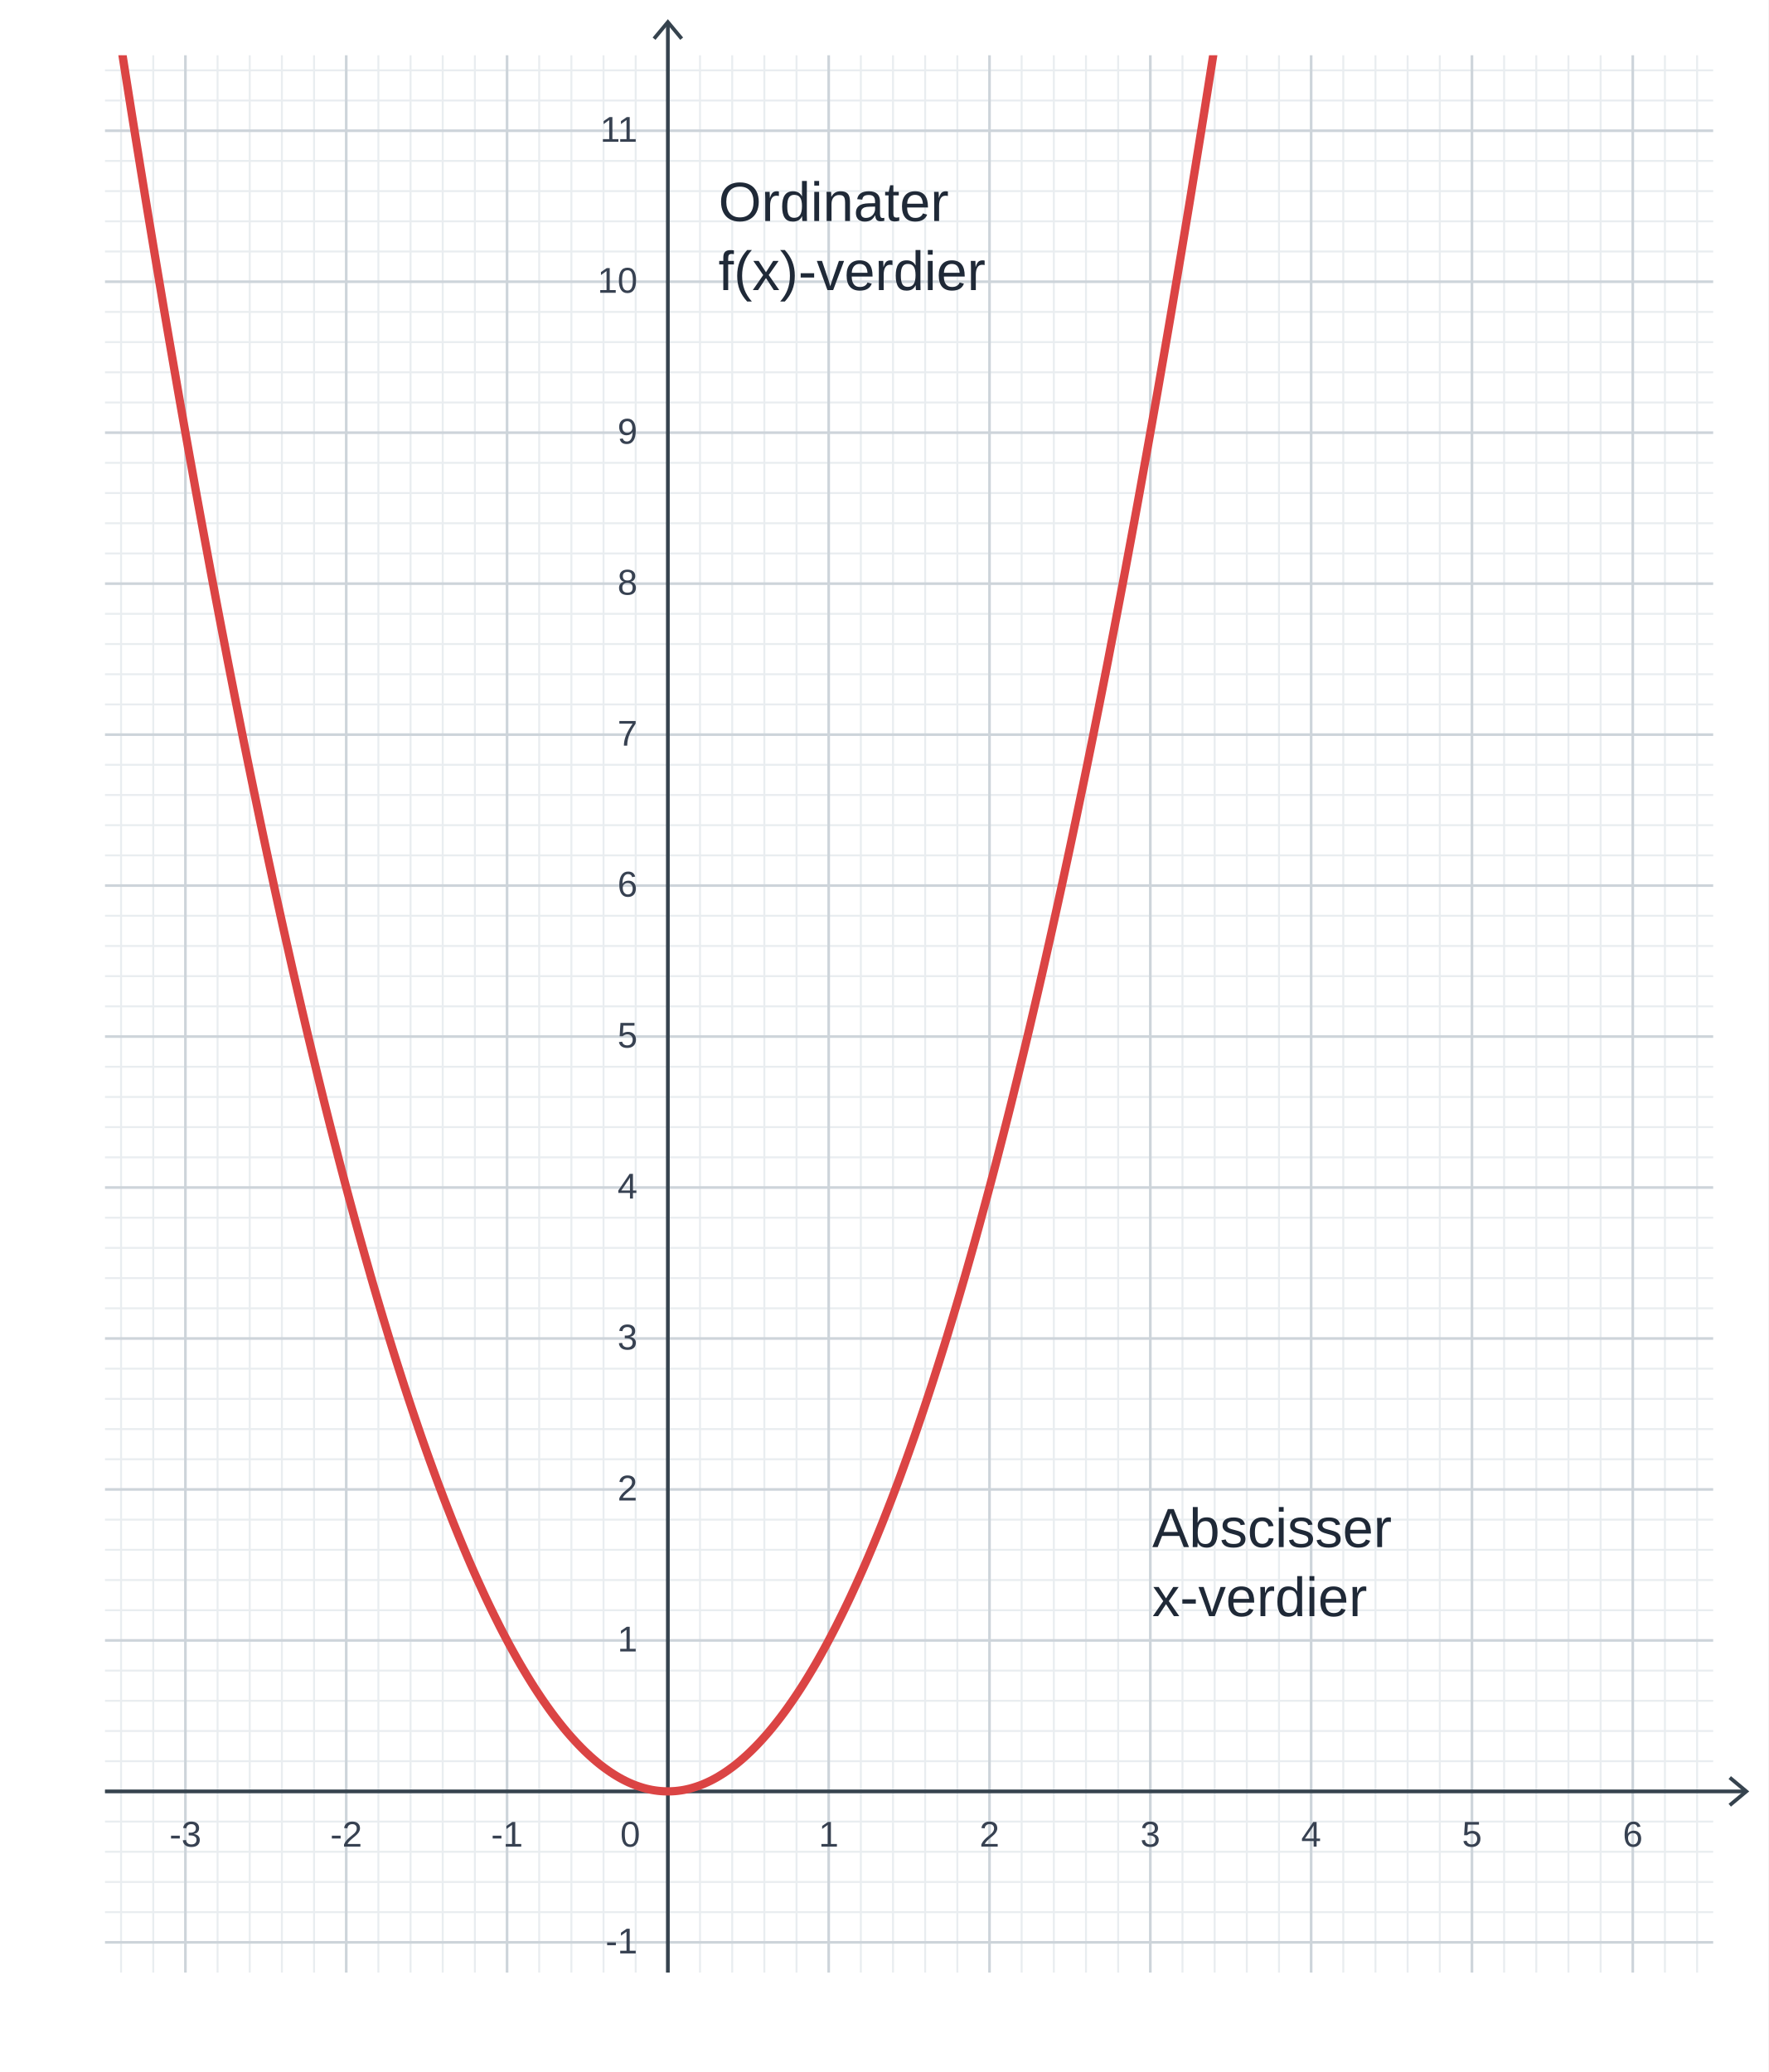
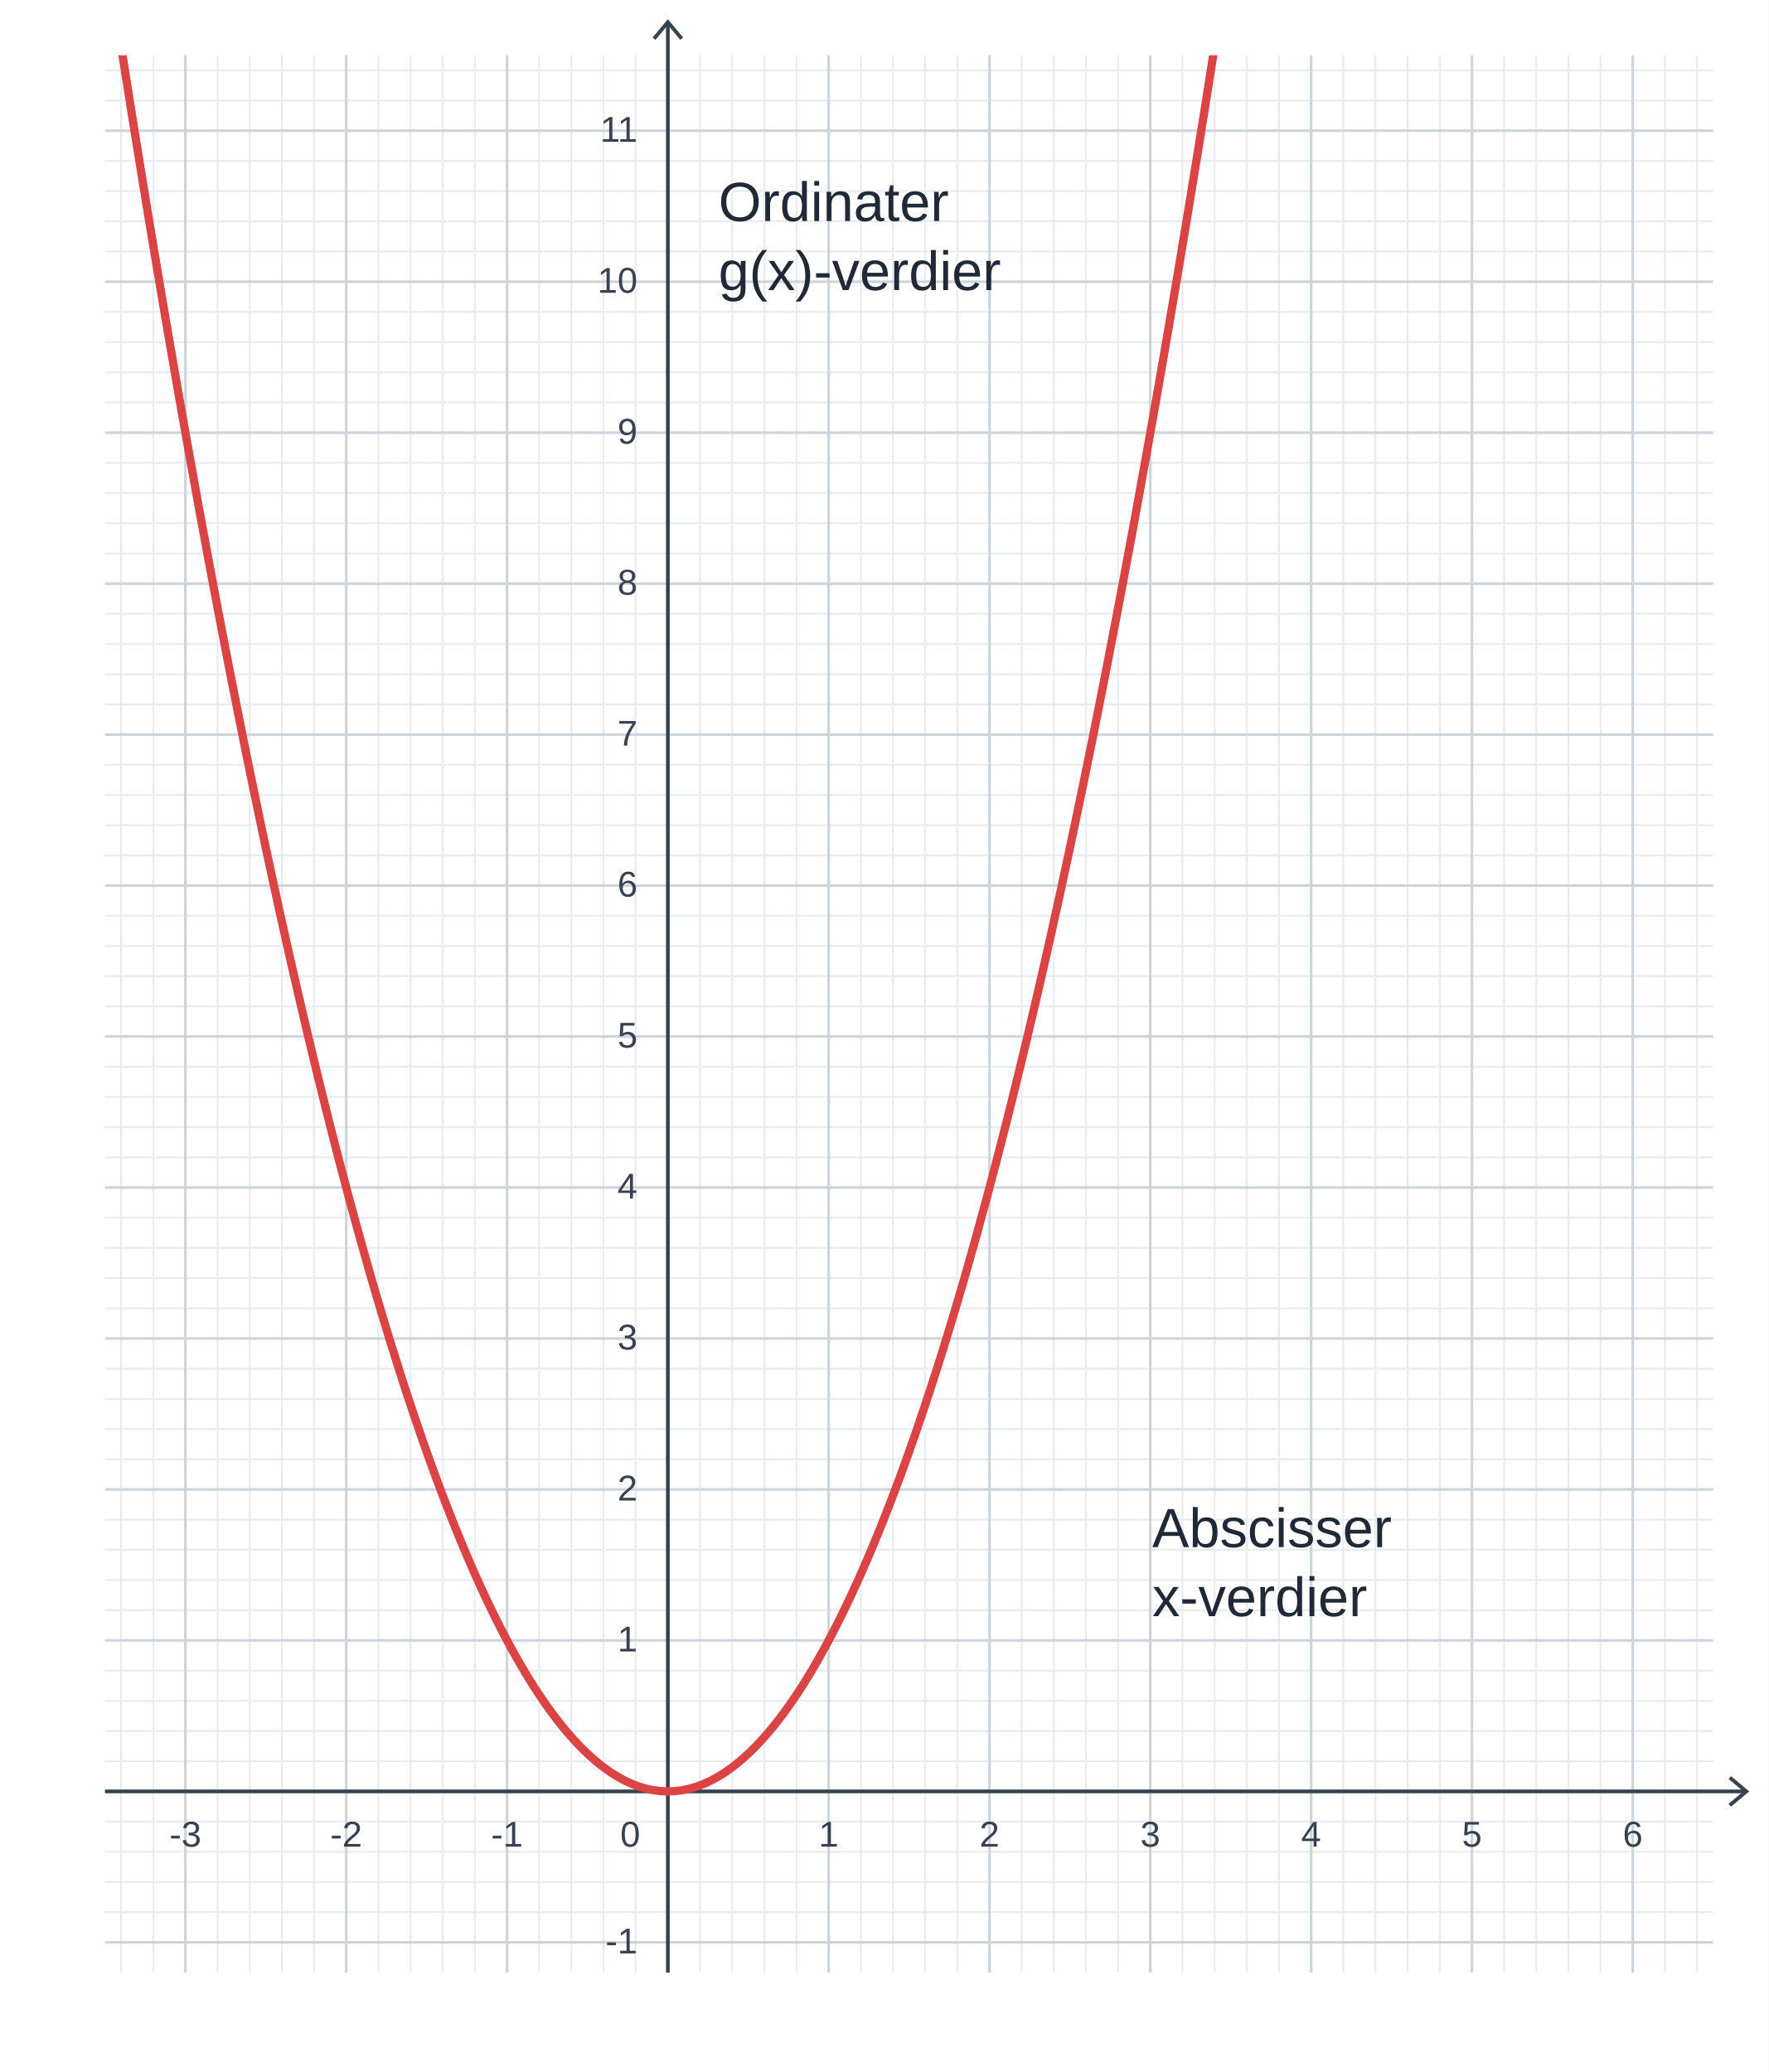
<svg xmlns="http://www.w3.org/2000/svg" width="640" height="750" viewBox="0 0 640 750" role="img" aria-labelledby="title desc">
  <rect width="640" height="750" fill="white" />
  <defs>
    <clipPath id="plot">
      <rect x="38" y="20" width="582" height="694" />
    </clipPath>
  </defs>
  <line x1="43.82" y1="20" x2="43.82" y2="714" stroke="#e9edf0" stroke-width="0.7" />
  <line x1="55.46" y1="20" x2="55.46" y2="714" stroke="#e9edf0" stroke-width="0.7" />
  <line x1="78.74" y1="20" x2="78.74" y2="714" stroke="#e9edf0" stroke-width="0.7" />
  <line x1="90.38" y1="20" x2="90.38" y2="714" stroke="#e9edf0" stroke-width="0.7" />
  <line x1="102.02" y1="20" x2="102.02" y2="714" stroke="#e9edf0" stroke-width="0.7" />
  <line x1="113.66" y1="20" x2="113.66" y2="714" stroke="#e9edf0" stroke-width="0.7" />
  <line x1="136.94" y1="20" x2="136.94" y2="714" stroke="#e9edf0" stroke-width="0.7" />
  <line x1="148.58" y1="20" x2="148.58" y2="714" stroke="#e9edf0" stroke-width="0.7" />
  <line x1="160.22" y1="20" x2="160.22" y2="714" stroke="#e9edf0" stroke-width="0.7" />
  <line x1="171.86" y1="20" x2="171.86" y2="714" stroke="#e9edf0" stroke-width="0.7" />
  <line x1="195.14" y1="20" x2="195.14" y2="714" stroke="#e9edf0" stroke-width="0.7" />
  <line x1="206.78" y1="20" x2="206.78" y2="714" stroke="#e9edf0" stroke-width="0.7" />
  <line x1="218.42" y1="20" x2="218.42" y2="714" stroke="#e9edf0" stroke-width="0.7" />
  <line x1="230.06" y1="20" x2="230.06" y2="714" stroke="#e9edf0" stroke-width="0.7" />
  <line x1="253.34" y1="20" x2="253.34" y2="714" stroke="#e9edf0" stroke-width="0.7" />
  <line x1="264.98" y1="20" x2="264.98" y2="714" stroke="#e9edf0" stroke-width="0.7" />
  <line x1="276.62" y1="20" x2="276.62" y2="714" stroke="#e9edf0" stroke-width="0.7" />
  <line x1="288.26" y1="20" x2="288.26" y2="714" stroke="#e9edf0" stroke-width="0.7" />
  <line x1="311.54" y1="20" x2="311.54" y2="714" stroke="#e9edf0" stroke-width="0.7" />
  <line x1="323.18" y1="20" x2="323.18" y2="714" stroke="#e9edf0" stroke-width="0.7" />
  <line x1="334.82" y1="20" x2="334.82" y2="714" stroke="#e9edf0" stroke-width="0.7" />
  <line x1="346.46" y1="20" x2="346.46" y2="714" stroke="#e9edf0" stroke-width="0.7" />
  <line x1="369.74" y1="20" x2="369.74" y2="714" stroke="#e9edf0" stroke-width="0.7" />
  <line x1="381.38" y1="20" x2="381.38" y2="714" stroke="#e9edf0" stroke-width="0.7" />
  <line x1="393.02" y1="20" x2="393.02" y2="714" stroke="#e9edf0" stroke-width="0.7" />
  <line x1="404.66" y1="20" x2="404.66" y2="714" stroke="#e9edf0" stroke-width="0.7" />
  <line x1="427.94" y1="20" x2="427.94" y2="714" stroke="#e9edf0" stroke-width="0.7" />
  <line x1="439.58" y1="20" x2="439.58" y2="714" stroke="#e9edf0" stroke-width="0.7" />
  <line x1="451.22" y1="20" x2="451.22" y2="714" stroke="#e9edf0" stroke-width="0.7" />
  <line x1="462.86" y1="20" x2="462.86" y2="714" stroke="#e9edf0" stroke-width="0.7" />
  <line x1="486.14" y1="20" x2="486.14" y2="714" stroke="#e9edf0" stroke-width="0.7" />
  <line x1="497.78" y1="20" x2="497.78" y2="714" stroke="#e9edf0" stroke-width="0.7" />
  <line x1="509.42" y1="20" x2="509.42" y2="714" stroke="#e9edf0" stroke-width="0.7" />
  <line x1="521.06" y1="20" x2="521.06" y2="714" stroke="#e9edf0" stroke-width="0.7" />
  <line x1="544.34" y1="20" x2="544.34" y2="714" stroke="#e9edf0" stroke-width="0.7" />
  <line x1="555.98" y1="20" x2="555.98" y2="714" stroke="#e9edf0" stroke-width="0.7" />
  <line x1="567.62" y1="20" x2="567.62" y2="714" stroke="#e9edf0" stroke-width="0.7" />
  <line x1="579.26" y1="20" x2="579.26" y2="714" stroke="#e9edf0" stroke-width="0.7" />
  <line x1="602.54" y1="20" x2="602.54" y2="714" stroke="#e9edf0" stroke-width="0.7" />
  <line x1="614.18" y1="20" x2="614.18" y2="714" stroke="#e9edf0" stroke-width="0.7" />
  <line x1="38" y1="692.14" x2="620" y2="692.14" stroke="#e9edf0" stroke-width="0.7" />
  <line x1="38" y1="681.21" x2="620" y2="681.21" stroke="#e9edf0" stroke-width="0.7" />
  <line x1="38" y1="670.28" x2="620" y2="670.28" stroke="#e9edf0" stroke-width="0.7" />
  <line x1="38" y1="659.35" x2="620" y2="659.35" stroke="#e9edf0" stroke-width="0.7" />
  <line x1="38" y1="637.5" x2="620" y2="637.5" stroke="#e9edf0" stroke-width="0.7" />
  <line x1="38" y1="626.57" x2="620" y2="626.57" stroke="#e9edf0" stroke-width="0.7" />
  <line x1="38" y1="615.64" x2="620" y2="615.64" stroke="#e9edf0" stroke-width="0.7" />
  <line x1="38" y1="604.71" x2="620" y2="604.71" stroke="#e9edf0" stroke-width="0.7" />
  <line x1="38" y1="582.85" x2="620" y2="582.85" stroke="#e9edf0" stroke-width="0.7" />
  <line x1="38" y1="571.92" x2="620" y2="571.92" stroke="#e9edf0" stroke-width="0.7" />
  <line x1="38" y1="560.99" x2="620" y2="560.99" stroke="#e9edf0" stroke-width="0.7" />
  <line x1="38" y1="550.06" x2="620" y2="550.06" stroke="#e9edf0" stroke-width="0.7" />
  <line x1="38" y1="528.2" x2="620" y2="528.2" stroke="#e9edf0" stroke-width="0.7" />
  <line x1="38" y1="517.28" x2="620" y2="517.28" stroke="#e9edf0" stroke-width="0.7" />
  <line x1="38" y1="506.35" x2="620" y2="506.35" stroke="#e9edf0" stroke-width="0.7" />
  <line x1="38" y1="495.42" x2="620" y2="495.42" stroke="#e9edf0" stroke-width="0.7" />
  <line x1="38" y1="473.56" x2="620" y2="473.56" stroke="#e9edf0" stroke-width="0.7" />
  <line x1="38" y1="462.63" x2="620" y2="462.63" stroke="#e9edf0" stroke-width="0.7" />
  <line x1="38" y1="451.7" x2="620" y2="451.7" stroke="#e9edf0" stroke-width="0.7" />
  <line x1="38" y1="440.77" x2="620" y2="440.77" stroke="#e9edf0" stroke-width="0.7" />
  <line x1="38" y1="418.91" x2="620" y2="418.91" stroke="#e9edf0" stroke-width="0.7" />
  <line x1="38" y1="407.98" x2="620" y2="407.98" stroke="#e9edf0" stroke-width="0.7" />
  <line x1="38" y1="397.06" x2="620" y2="397.06" stroke="#e9edf0" stroke-width="0.7" />
  <line x1="38" y1="386.13" x2="620" y2="386.13" stroke="#e9edf0" stroke-width="0.7" />
  <line x1="38" y1="364.27" x2="620" y2="364.27" stroke="#e9edf0" stroke-width="0.7" />
  <line x1="38" y1="353.34" x2="620" y2="353.34" stroke="#e9edf0" stroke-width="0.7" />
  <line x1="38" y1="342.41" x2="620" y2="342.41" stroke="#e9edf0" stroke-width="0.7" />
  <line x1="38" y1="331.48" x2="620" y2="331.48" stroke="#e9edf0" stroke-width="0.7" />
  <line x1="38" y1="309.62" x2="620" y2="309.62" stroke="#e9edf0" stroke-width="0.7" />
  <line x1="38" y1="298.69" x2="620" y2="298.69" stroke="#e9edf0" stroke-width="0.7" />
  <line x1="38" y1="287.76" x2="620" y2="287.76" stroke="#e9edf0" stroke-width="0.7" />
  <line x1="38" y1="276.83" x2="620" y2="276.83" stroke="#e9edf0" stroke-width="0.7" />
  <line x1="38" y1="254.98" x2="620" y2="254.98" stroke="#e9edf0" stroke-width="0.7" />
  <line x1="38" y1="244.05" x2="620" y2="244.05" stroke="#e9edf0" stroke-width="0.7" />
  <line x1="38" y1="233.12" x2="620" y2="233.12" stroke="#e9edf0" stroke-width="0.7" />
  <line x1="38" y1="222.19" x2="620" y2="222.19" stroke="#e9edf0" stroke-width="0.7" />
  <line x1="38" y1="200.33" x2="620" y2="200.33" stroke="#e9edf0" stroke-width="0.7" />
  <line x1="38" y1="189.4" x2="620" y2="189.4" stroke="#e9edf0" stroke-width="0.7" />
  <line x1="38" y1="178.47" x2="620" y2="178.47" stroke="#e9edf0" stroke-width="0.7" />
  <line x1="38" y1="167.54" x2="620" y2="167.54" stroke="#e9edf0" stroke-width="0.7" />
  <line x1="38" y1="145.69" x2="620" y2="145.69" stroke="#e9edf0" stroke-width="0.7" />
  <line x1="38" y1="134.76" x2="620" y2="134.76" stroke="#e9edf0" stroke-width="0.7" />
  <line x1="38" y1="123.83" x2="620" y2="123.83" stroke="#e9edf0" stroke-width="0.7" />
  <line x1="38" y1="112.9" x2="620" y2="112.9" stroke="#e9edf0" stroke-width="0.7" />
  <line x1="38" y1="91.04" x2="620" y2="91.04" stroke="#e9edf0" stroke-width="0.7" />
  <line x1="38" y1="80.11" x2="620" y2="80.11" stroke="#e9edf0" stroke-width="0.7" />
  <line x1="38" y1="69.18" x2="620" y2="69.18" stroke="#e9edf0" stroke-width="0.7" />
  <line x1="38" y1="58.25" x2="620" y2="58.25" stroke="#e9edf0" stroke-width="0.7" />
  <line x1="38" y1="36.39" x2="620" y2="36.39" stroke="#e9edf0" stroke-width="0.7" />
  <line x1="38" y1="25.46" x2="620" y2="25.46" stroke="#e9edf0" stroke-width="0.7" />
  <line x1="67.1" y1="20" x2="67.1" y2="714" stroke="#cdd4da" stroke-width="0.95" />
  <line x1="125.3" y1="20" x2="125.3" y2="714" stroke="#cdd4da" stroke-width="0.95" />
  <line x1="183.5" y1="20" x2="183.5" y2="714" stroke="#cdd4da" stroke-width="0.95" />
  <line x1="241.7" y1="20" x2="241.7" y2="714" stroke="#cdd4da" stroke-width="0.95" />
  <line x1="299.9" y1="20" x2="299.9" y2="714" stroke="#cdd4da" stroke-width="0.95" />
  <line x1="358.1" y1="20" x2="358.1" y2="714" stroke="#cdd4da" stroke-width="0.95" />
  <line x1="416.3" y1="20" x2="416.3" y2="714" stroke="#cdd4da" stroke-width="0.95" />
  <line x1="474.5" y1="20" x2="474.5" y2="714" stroke="#cdd4da" stroke-width="0.95" />
  <line x1="532.7" y1="20" x2="532.7" y2="714" stroke="#cdd4da" stroke-width="0.95" />
  <line x1="590.9" y1="20" x2="590.9" y2="714" stroke="#cdd4da" stroke-width="0.95" />
  <line x1="38" y1="703.07" x2="620" y2="703.07" stroke="#cdd4da" stroke-width="0.95" />
  <line x1="38" y1="648.43" x2="620" y2="648.43" stroke="#cdd4da" stroke-width="0.95" />
  <line x1="38" y1="593.78" x2="620" y2="593.78" stroke="#cdd4da" stroke-width="0.95" />
  <line x1="38" y1="539.13" x2="620" y2="539.13" stroke="#cdd4da" stroke-width="0.95" />
  <line x1="38" y1="484.49" x2="620" y2="484.49" stroke="#cdd4da" stroke-width="0.95" />
  <line x1="38" y1="429.84" x2="620" y2="429.84" stroke="#cdd4da" stroke-width="0.95" />
  <line x1="38" y1="375.2" x2="620" y2="375.2" stroke="#cdd4da" stroke-width="0.95" />
  <line x1="38" y1="320.55" x2="620" y2="320.55" stroke="#cdd4da" stroke-width="0.95" />
  <line x1="38" y1="265.91" x2="620" y2="265.91" stroke="#cdd4da" stroke-width="0.95" />
  <line x1="38" y1="211.26" x2="620" y2="211.26" stroke="#cdd4da" stroke-width="0.95" />
  <line x1="38" y1="156.61" x2="620" y2="156.61" stroke="#cdd4da" stroke-width="0.95" />
  <line x1="38" y1="101.97" x2="620" y2="101.97" stroke="#cdd4da" stroke-width="0.95" />
  <line x1="38" y1="47.32" x2="620" y2="47.32" stroke="#cdd4da" stroke-width="0.95" />
  <path d="M 38 648.43 H 632 M 241.7 714 V 8" fill="none" stroke="#36434e" stroke-width="1.35" />
  <path d="M 626 643.43 L 632 648.43 L 626 653.43 M 236.7 14 L 241.7 8 L 246.7 14" fill="none" stroke="#36434e" stroke-width="1.35" />
  <text x="67.1" y="668.43" font-size="13" fill="#374151" text-anchor="middle" font-family="Arial, Helvetica, sans-serif">-3</text>
  <text x="125.3" y="668.43" font-size="13" fill="#374151" text-anchor="middle" font-family="Arial, Helvetica, sans-serif">-2</text>
  <text x="183.5" y="668.43" font-size="13" fill="#374151" text-anchor="middle" font-family="Arial, Helvetica, sans-serif">-1</text>
  <text x="299.9" y="668.43" font-size="13" fill="#374151" text-anchor="middle" font-family="Arial, Helvetica, sans-serif">1</text>
  <text x="358.1" y="668.43" font-size="13" fill="#374151" text-anchor="middle" font-family="Arial, Helvetica, sans-serif">2</text>
  <text x="416.3" y="668.43" font-size="13" fill="#374151" text-anchor="middle" font-family="Arial, Helvetica, sans-serif">3</text>
  <text x="474.5" y="668.43" font-size="13" fill="#374151" text-anchor="middle" font-family="Arial, Helvetica, sans-serif">4</text>
  <text x="532.7" y="668.43" font-size="13" fill="#374151" text-anchor="middle" font-family="Arial, Helvetica, sans-serif">5</text>
  <text x="590.9" y="668.43" font-size="13" fill="#374151" text-anchor="middle" font-family="Arial, Helvetica, sans-serif">6</text>
  <text x="230.7" y="707.07" font-size="13" fill="#374151" text-anchor="end" font-family="Arial, Helvetica, sans-serif">-1</text>
  <text x="230.7" y="597.78" font-size="13" fill="#374151" text-anchor="end" font-family="Arial, Helvetica, sans-serif">1</text>
  <text x="230.7" y="543.13" font-size="13" fill="#374151" text-anchor="end" font-family="Arial, Helvetica, sans-serif">2</text>
  <text x="230.7" y="488.49" font-size="13" fill="#374151" text-anchor="end" font-family="Arial, Helvetica, sans-serif">3</text>
  <text x="230.7" y="433.84" font-size="13" fill="#374151" text-anchor="end" font-family="Arial, Helvetica, sans-serif">4</text>
  <text x="230.7" y="379.2" font-size="13" fill="#374151" text-anchor="end" font-family="Arial, Helvetica, sans-serif">5</text>
  <text x="230.7" y="324.55" font-size="13" fill="#374151" text-anchor="end" font-family="Arial, Helvetica, sans-serif">6</text>
  <text x="230.7" y="269.91" font-size="13" fill="#374151" text-anchor="end" font-family="Arial, Helvetica, sans-serif">7</text>
  <text x="230.7" y="215.26" font-size="13" fill="#374151" text-anchor="end" font-family="Arial, Helvetica, sans-serif">8</text>
  <text x="230.7" y="160.61" font-size="13" fill="#374151" text-anchor="end" font-family="Arial, Helvetica, sans-serif">9</text>
  <text x="230.7" y="105.97" font-size="13" fill="#374151" text-anchor="end" font-family="Arial, Helvetica, sans-serif">10</text>
  <text x="230.7" y="51.32" font-size="13" fill="#374151" text-anchor="end" font-family="Arial, Helvetica, sans-serif">11</text>
  <text x="231.7" y="668.43" font-size="13" fill="#374151" text-anchor="end" font-family="Arial, Helvetica, sans-serif">0</text>
  <path d="M38,-20.98 L39.06,-14.05 L40.12,-7.15 L41.17,-0.28 L42.23,6.55 L43.29,13.34 L44.35,20.09 L45.41,26.81 L46.47,33.5 L47.52,40.15 L48.58,46.76 L49.64,53.33 L50.7,59.87 L51.76,66.38 L52.81,72.84 L53.87,79.27 L54.93,85.67 L55.99,92.03 L57.05,98.35 L58.11,104.64 L59.16,110.89 L60.22,117.1 L61.28,123.28 L62.34,129.42 L63.4,135.53 L64.45,141.6 L65.51,147.63 L66.57,153.63 L67.63,159.59 L68.69,165.52 L69.75,171.4 L70.8,177.26 L71.86,183.07 L72.92,188.86 L73.98,194.6 L75.04,200.31 L76.09,205.98 L77.15,211.62 L78.21,217.22 L79.27,222.78 L80.33,228.31 L81.39,233.8 L82.44,239.26 L83.5,244.67 L84.56,250.06 L85.62,255.41 L86.68,260.72 L87.73,265.99 L88.79,271.23 L89.85,276.43 L90.91,281.6 L91.97,286.73 L93.03,291.82 L94.08,296.88 L95.14,301.9 L96.2,306.89 L97.26,311.84 L98.32,316.75 L99.37,321.63 L100.43,326.47 L101.49,331.28 L102.55,336.05 L103.61,340.78 L104.67,345.48 L105.72,350.14 L106.78,354.76 L107.84,359.35 L108.9,363.9 L109.96,368.42 L111.01,372.9 L112.07,377.34 L113.13,381.75 L114.19,386.12 L115.25,390.46 L116.31,394.76 L117.36,399.02 L118.42,403.25 L119.48,407.44 L120.54,411.59 L121.6,415.71 L122.65,419.79 L123.71,423.84 L124.77,427.85 L125.83,431.83 L126.89,435.76 L127.95,439.67 L129,443.53 L130.06,447.36 L131.12,451.15 L132.18,454.91 L133.24,458.63 L134.29,462.32 L135.35,465.97 L136.41,469.58 L137.47,473.16 L138.53,476.7 L139.59,480.2 L140.64,483.67 L141.7,487.1 L142.76,490.5 L143.82,493.86 L144.88,497.18 L145.93,500.47 L146.99,503.72 L148.05,506.94 L149.11,510.12 L150.17,513.26 L151.23,516.37 L152.28,519.44 L153.34,522.47 L154.4,525.47 L155.46,528.44 L156.52,531.36 L157.57,534.25 L158.63,537.11 L159.69,539.92 L160.75,542.71 L161.81,545.45 L162.87,548.16 L163.92,550.84 L164.98,553.47 L166.04,556.07 L167.1,558.64 L168.16,561.17 L169.21,563.66 L170.27,566.12 L171.33,568.54 L172.39,570.92 L173.45,573.27 L174.51,575.58 L175.56,577.86 L176.62,580.1 L177.68,582.3 L178.74,584.47 L179.8,586.6 L180.85,588.7 L181.91,590.76 L182.97,592.78 L184.03,594.77 L185.09,596.72 L186.15,598.63 L187.2,600.51 L188.26,602.36 L189.32,604.16 L190.38,605.93 L191.44,607.67 L192.49,609.36 L193.55,611.03 L194.61,612.65 L195.67,614.24 L196.73,615.8 L197.79,617.31 L198.84,618.79 L199.9,620.24 L200.96,621.65 L202.02,623.02 L203.08,624.36 L204.13,625.66 L205.19,626.92 L206.25,628.15 L207.31,629.34 L208.37,630.5 L209.43,631.62 L210.48,632.7 L211.54,633.75 L212.6,634.76 L213.66,635.74 L214.72,636.68 L215.77,637.58 L216.83,638.45 L217.89,639.28 L218.95,640.07 L220.01,640.83 L221.07,641.56 L222.12,642.24 L223.18,642.89 L224.24,643.51 L225.3,644.09 L226.36,644.63 L227.41,645.13 L228.47,645.6 L229.53,646.04 L230.59,646.43 L231.65,646.79 L232.71,647.12 L233.76,647.41 L234.82,647.66 L235.88,647.88 L236.94,648.06 L238,648.2 L239.05,648.31 L240.11,648.38 L241.17,648.42 L242.23,648.42 L243.29,648.38 L244.35,648.31 L245.4,648.2 L246.46,648.06 L247.52,647.88 L248.58,647.66 L249.64,647.41 L250.69,647.12 L251.75,646.79 L252.81,646.43 L253.87,646.04 L254.93,645.6 L255.99,645.13 L257.04,644.63 L258.1,644.09 L259.16,643.51 L260.22,642.89 L261.28,642.24 L262.33,641.56 L263.39,640.83 L264.45,640.07 L265.51,639.28 L266.57,638.45 L267.63,637.58 L268.68,636.68 L269.74,635.74 L270.8,634.76 L271.86,633.75 L272.92,632.7 L273.97,631.62 L275.03,630.5 L276.09,629.34 L277.15,628.15 L278.21,626.92 L279.27,625.66 L280.32,624.36 L281.38,623.02 L282.44,621.65 L283.5,620.24 L284.56,618.79 L285.61,617.31 L286.67,615.8 L287.73,614.24 L288.79,612.65 L289.85,611.03 L290.91,609.36 L291.96,607.67 L293.02,605.93 L294.08,604.16 L295.14,602.36 L296.2,600.51 L297.25,598.63 L298.31,596.72 L299.37,594.77 L300.43,592.78 L301.49,590.76 L302.55,588.7 L303.6,586.6 L304.66,584.47 L305.72,582.3 L306.78,580.1 L307.84,577.86 L308.89,575.58 L309.95,573.27 L311.01,570.92 L312.07,568.54 L313.13,566.12 L314.19,563.66 L315.24,561.17 L316.3,558.64 L317.36,556.07 L318.42,553.47 L319.48,550.84 L320.53,548.16 L321.59,545.45 L322.65,542.71 L323.71,539.92 L324.77,537.11 L325.83,534.25 L326.88,531.36 L327.94,528.44 L329,525.47 L330.06,522.47 L331.12,519.44 L332.17,516.37 L333.23,513.26 L334.29,510.12 L335.35,506.94 L336.41,503.72 L337.47,500.47 L338.52,497.18 L339.58,493.86 L340.64,490.5 L341.7,487.1 L342.76,483.67 L343.81,480.2 L344.87,476.7 L345.93,473.16 L346.99,469.58 L348.05,465.97 L349.11,462.32 L350.16,458.63 L351.22,454.91 L352.28,451.15 L353.34,447.36 L354.4,443.53 L355.45,439.67 L356.51,435.76 L357.57,431.83 L358.63,427.85 L359.69,423.84 L360.75,419.79 L361.8,415.71 L362.86,411.59 L363.92,407.44 L364.98,403.25 L366.04,399.02 L367.09,394.76 L368.15,390.46 L369.21,386.12 L370.27,381.75 L371.33,377.34 L372.39,372.9 L373.44,368.42 L374.5,363.9 L375.56,359.35 L376.62,354.76 L377.68,350.14 L378.73,345.48 L379.79,340.78 L380.85,336.05 L381.91,331.28 L382.97,326.47 L384.03,321.63 L385.08,316.75 L386.14,311.84 L387.2,306.89 L388.26,301.9 L389.32,296.88 L390.37,291.82 L391.43,286.73 L392.49,281.6 L393.55,276.43 L394.61,271.23 L395.67,265.99 L396.72,260.72 L397.78,255.41 L398.84,250.06 L399.9,244.67 L400.96,239.26 L402.01,233.8 L403.07,228.31 L404.13,222.78 L405.19,217.22 L406.25,211.62 L407.31,205.98 L408.36,200.31 L409.42,194.6 L410.48,188.86 L411.54,183.07 L412.6,177.26 L413.65,171.4 L414.71,165.52 L415.77,159.59 L416.83,153.63 L417.89,147.63 L418.95,141.6 L420,135.53 L421.06,129.42 L422.12,123.28 L423.18,117.1 L424.24,110.89 L425.29,104.64 L426.35,98.35 L427.41,92.03 L428.47,85.67 L429.53,79.27 L430.59,72.84 L431.64,66.38 L432.7,59.87 L433.76,53.33 L434.82,46.76 L435.88,40.15 L436.93,33.5 L437.99,26.81 L439.05,20.09 L440.11,13.34 L441.17,6.55 L442.23,-0.28 L443.28,-7.15 L444.34,-14.05 L445.4,-20.98 L446.46,-27.96 L447.52,-34.97 L448.57,-42.01 L449.63,-49.09 L450.69,-56.21 L451.75,-63.36 L452.81,-70.55 L453.87,-77.78 L454.92,-85.04 L455.98,-92.34 L457.04,-99.67 L458.1,-107.04 L459.16,-114.45 L460.21,-121.89 L461.27,-129.37 L462.33,-136.89 L463.39,-144.44 L464.45,-152.03 L465.51,-159.65 L466.56,-167.31 L467.62,-175 L468.68,-182.74 L469.74,-190.5 L470.8,-198.31 L471.85,-206.15 L472.91,-214.02 L473.97,-221.94 L475.03,-229.88 L476.09,-237.87 L477.15,-245.89 L478.2,-253.95 L479.26,-262.04 L480.32,-270.17 L481.38,-278.33 L482.44,-286.54 L483.49,-294.77 L484.55,-303.05 L485.61,-311.36 L486.67,-319.7 L487.73,-328.08 L488.79,-336.5 L489.84,-344.96 L490.9,-353.45 L491.96,-361.97 L493.02,-370.54 L494.08,-379.13 L495.13,-387.77 L496.19,-396.44 L497.25,-405.15 L498.31,-413.89 L499.37,-422.67 L500.43,-431.49 L501.48,-440.34 L502.54,-449.23 L503.6,-458.15 L504.66,-467.11 L505.72,-476.11 L506.77,-485.14 L507.83,-494.21 L508.89,-503.31 L509.95,-512.45 L511.01,-521.63 L512.07,-530.84 L513.12,-540.09 L514.18,-549.38 L515.24,-558.7 L516.3,-568.06 L517.36,-577.45 L518.41,-586.88 L519.47,-596.34 L520.53,-605.85 L521.59,-615.38 L522.65,-624.96 L523.71,-634.57 L524.76,-644.22 L525.82,-653.9 L526.88,-663.62 L527.94,-673.37 L529,-683.16 L530.05,-692.99 L531.11,-702.85 L532.17,-712.75 L533.23,-722.69 L534.29,-732.66 L535.35,-742.67 L536.4,-752.71 L537.46,-762.79 L538.52,-772.91 L539.58,-783.06 L540.64,-793.25 L541.69,-803.47 L542.75,-813.73 L543.81,-824.03 L544.87,-834.36 L545.93,-844.73 L546.99,-855.14 L548.04,-865.58 L549.1,-876.06 L550.16,-886.57 L551.22,-897.12 L552.28,-907.71 L553.33,-918.33 L554.39,-928.99 L555.45,-939.68 L556.51,-950.41 L557.57,-961.18 L558.63,-971.98 L559.68,-982.82 L560.74,-993.7 L561.8,-1004.61 L562.86,-1015.55 L563.92,-1026.54 L564.97,-1037.56 L566.03,-1048.61 L567.09,-1059.7 L568.15,-1070.83 L569.21,-1082 L570.27,-1093.2 L571.32,-1104.43 L572.38,-1115.7 L573.44,-1127.01 L574.5,-1138.36 L575.56,-1149.74 L576.61,-1161.15 L577.67,-1172.61 L578.73,-1184.1 L579.79,-1195.62 L580.85,-1207.18 L581.91,-1218.78 L582.96,-1230.41 L584.02,-1242.08 L585.08,-1253.79 L586.14,-1265.53 L587.2,-1277.31 L588.25,-1289.13 L589.31,-1300.98 L590.37,-1312.86 L591.43,-1324.78 L592.49,-1336.74 L593.55,-1348.74 L594.6,-1360.77 L595.66,-1372.84 L596.72,-1384.94 L597.78,-1397.08 L598.84,-1409.26 L599.89,-1421.47 L600.95,-1433.71 L602.01,-1446 L603.07,-1458.32 L604.13,-1470.68 L605.19,-1483.07 L606.24,-1495.5 L607.3,-1507.96 L608.36,-1520.46 L609.42,-1533 L610.48,-1545.57 L611.53,-1558.18 L612.59,-1570.83 L613.65,-1583.51 L614.71,-1596.22 L615.77,-1608.98 L616.83,-1621.77 L617.88,-1634.59 L618.94,-1647.46 L620,-1660.35" clip-path="url(#plot)" fill="none" stroke="#db4444" stroke-width="3" stroke-linecap="round" stroke-linejoin="round" />
  <text x="417" y="560" fill="#1f2937" font-family="Arial, Helvetica, sans-serif" font-size="20" font-weight="500">
    <tspan x="417">Abscisser</tspan>
    <tspan x="417" dy="25">x-verdier</tspan>
  </text>
  <text x="260" y="80" fill="#1f2937" font-family="Arial, Helvetica, sans-serif" font-size="20" font-weight="500">
    <tspan x="260">Ordinater</tspan>
-     <tspan x="260" dy="25">f(x)-verdier</tspan>
+     <tspan x="260" dy="25">g(x)-verdier</tspan>
  </text>
</svg>
